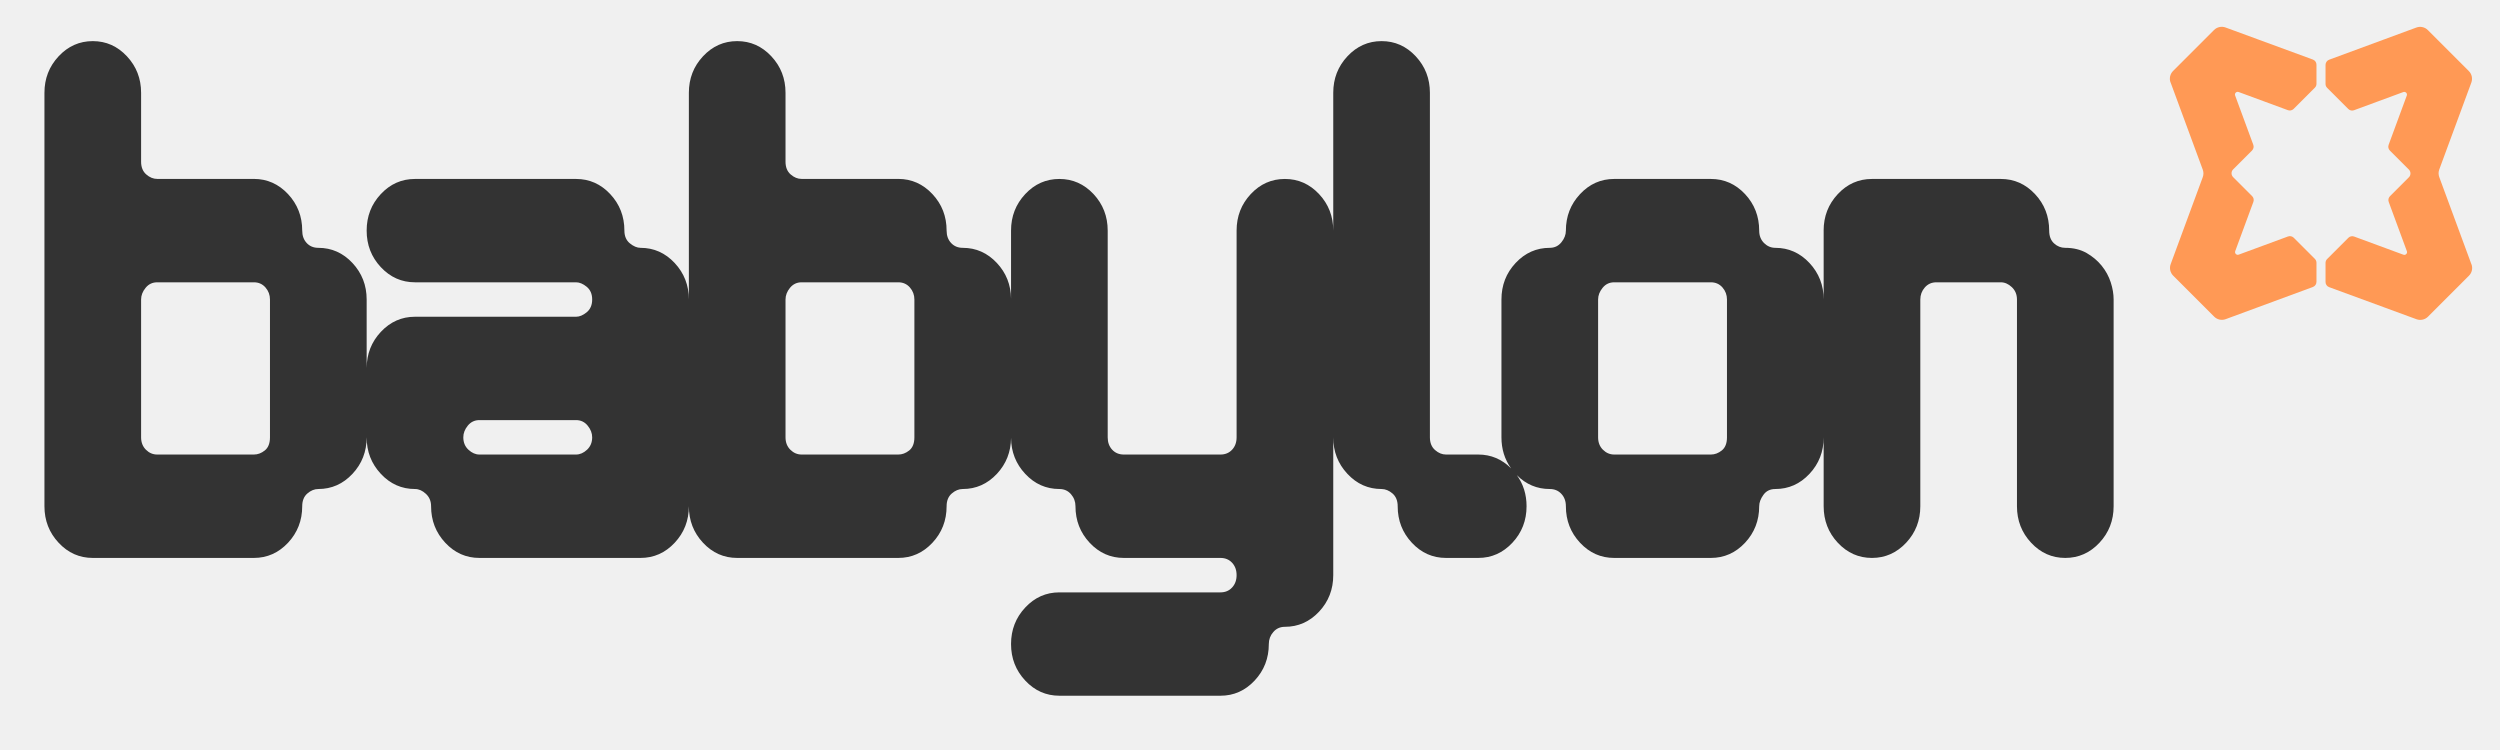
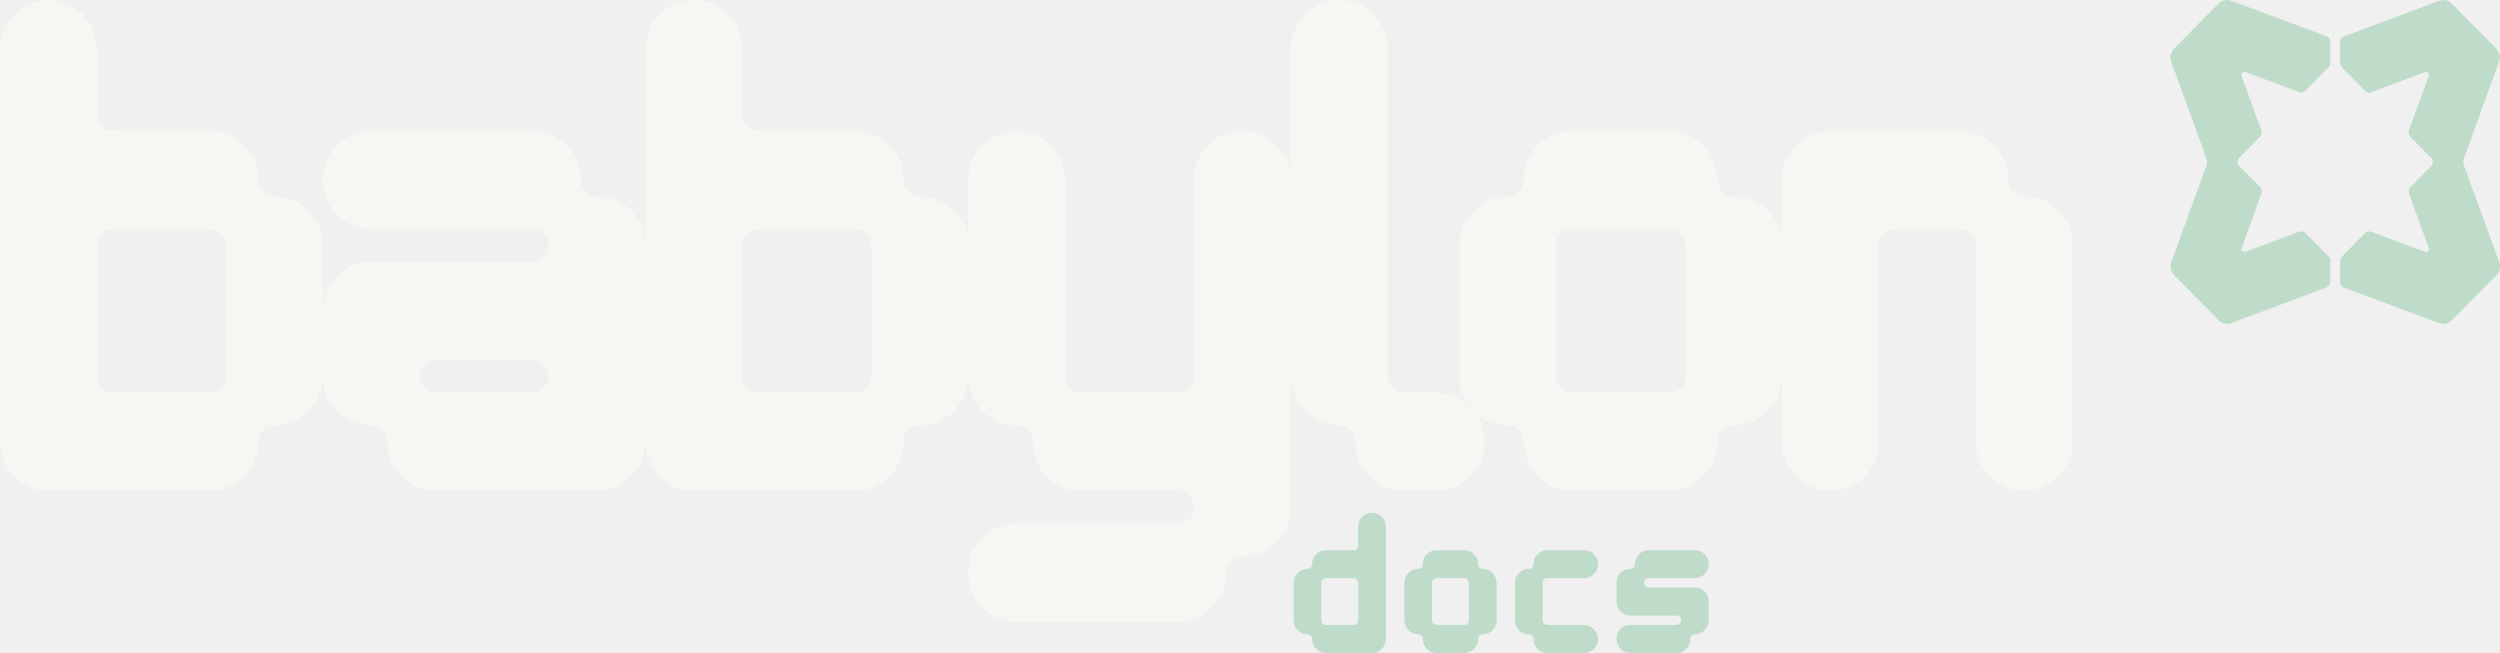
- <svg xmlns="http://www.w3.org/2000/svg" id="Layer_1" viewBox="0 0 800 240" version="1.1">
-   <defs id="defs1">
-     <style id="style1">.cls-1{fill:#ce6533;fill-rule:evenodd;}</style>
-     <clipPath clipPathUnits="userSpaceOnUse" id="clipPath1">
-       <rect style="fill:none;fill-opacity:1" id="rect2" width="134.737" height="117.895" x="671.579" y="182.105" />
-     </clipPath>
-     <clipPath clipPathUnits="userSpaceOnUse" id="clipPath3">
-       <rect style="fill:none;fill-opacity:1" id="rect4" width="633.684" height="204.211" x="25.263" y="17.895" />
+ <svg xmlns="http://www.w3.org/2000/svg" width="134" height="35" viewBox="0 0 134 35" fill="none">
+   <g clip-path="url(#clip0_8_34)">
+     <path fill-rule="evenodd" clip-rule="evenodd" d="M110.932 12.276C110.828 11.973 110.667 11.691 110.448 11.434C110.229 11.177 109.957 10.96 109.635 10.784C109.312 10.61 108.93 10.521 108.492 10.521C108.262 10.521 108.061 10.446 107.887 10.294C107.714 10.142 107.628 9.925 107.628 9.646C107.628 8.92 107.374 8.3 106.866 7.786C106.358 7.273 105.748 7.016 105.032 7.016H98.114C97.398 7.016 96.788 7.271 96.28 7.786C95.772 8.3 95.518 8.92 95.518 9.646H95.52V13.152C95.52 12.428 95.264 11.808 94.758 11.293C94.251 10.779 93.639 10.521 92.925 10.521C92.695 10.521 92.492 10.44 92.318 10.277C92.147 10.112 92.059 9.903 92.059 9.646C92.059 8.92 91.805 8.3 91.299 7.786C90.791 7.273 90.18 7.016 89.466 7.016H84.275C83.561 7.016 82.951 7.271 82.443 7.786C81.935 8.3 81.681 8.92 81.681 9.646C81.681 9.855 81.599 10.055 81.438 10.242C81.277 10.429 81.069 10.521 80.815 10.521C80.101 10.521 79.489 10.779 78.982 11.293C78.474 11.808 78.222 12.428 78.222 13.152V20.167C78.222 20.765 78.394 21.293 78.74 21.748C78.247 21.28 77.659 21.043 76.976 21.043H75.246C75.038 21.043 74.843 20.969 74.658 20.815C74.474 20.663 74.381 20.447 74.381 20.167V2.63C74.381 1.907 74.127 1.286 73.619 0.772C73.113 0.257 72.501 0 71.787 0C71.073 0 70.461 0.257 69.953 0.772C69.446 1.286 69.192 1.907 69.192 2.63V9.646C69.192 8.92 68.938 8.3 68.43 7.786C67.922 7.273 67.312 7.016 66.596 7.016C65.88 7.016 65.27 7.271 64.763 7.786C64.255 8.3 64.003 8.92 64.003 9.646V20.167C64.003 20.425 63.921 20.636 63.76 20.799C63.599 20.962 63.391 21.043 63.137 21.043H57.948C57.694 21.043 57.486 20.962 57.325 20.799C57.164 20.636 57.082 20.425 57.082 20.167V9.646C57.082 8.92 56.828 8.3 56.322 7.786C55.815 7.273 55.203 7.016 54.489 7.016C53.775 7.016 53.163 7.271 52.655 7.786C52.147 8.3 51.893 8.92 51.893 9.646V13.109C51.884 12.404 51.63 11.797 51.134 11.293C50.626 10.779 50.014 10.521 49.3 10.521C49.046 10.521 48.838 10.44 48.677 10.277C48.514 10.112 48.434 9.903 48.434 9.644C48.434 8.92 48.18 8.3 47.672 7.786C47.166 7.273 46.555 7.014 45.84 7.014H40.65C40.443 7.014 40.246 6.94 40.062 6.786C39.877 6.634 39.786 6.418 39.786 6.138V2.63C39.786 1.907 39.532 1.286 39.024 0.772C38.516 0.257 37.906 0 37.19 0C36.474 0 35.864 0.257 35.357 0.772C34.849 1.286 34.597 1.907 34.597 2.63V13.152C34.597 12.428 34.341 11.808 33.835 11.293C33.327 10.779 32.715 10.521 32.001 10.521C31.817 10.521 31.625 10.446 31.43 10.294C31.234 10.142 31.136 9.925 31.136 9.646C31.136 8.92 30.882 8.3 30.374 7.786C29.868 7.273 29.256 7.016 28.54 7.016H19.892C19.178 7.016 18.566 7.271 18.058 7.786C17.55 8.3 17.298 8.92 17.298 9.646C17.298 10.371 17.552 10.99 18.058 11.504C18.566 12.019 19.178 12.276 19.892 12.276H28.54C28.727 12.276 28.916 12.352 29.112 12.504C29.307 12.656 29.406 12.872 29.406 13.152C29.406 13.431 29.307 13.65 29.112 13.802C28.916 13.953 28.727 14.029 28.54 14.029H19.892C19.178 14.029 18.566 14.287 18.058 14.801C17.558 15.308 17.304 15.921 17.298 16.634V13.152C17.298 12.428 17.043 11.808 16.537 11.293C16.029 10.779 15.417 10.521 14.703 10.521C14.449 10.521 14.241 10.44 14.08 10.277C13.919 10.112 13.839 9.903 13.839 9.644C13.839 8.92 13.583 8.3 13.077 7.786C12.57 7.273 11.958 7.014 11.244 7.014H6.055C5.846 7.014 5.651 6.94 5.467 6.786C5.282 6.634 5.189 6.418 5.189 6.138V2.63C5.189 1.907 4.935 1.286 4.427 0.772C3.921 0.257 3.31 0 2.595 0C1.881 0 1.269 0.257 0.762 0.772C0.254 1.286 0 1.907 0 2.63V23.675C0 24.399 0.254 25.019 0.762 25.534C1.268 26.048 1.879 26.305 2.595 26.305H11.244C11.958 26.305 12.57 26.046 13.077 25.534C13.583 25.019 13.839 24.399 13.839 23.675C13.839 23.394 13.93 23.177 14.115 23.025C14.299 22.874 14.495 22.798 14.703 22.798C15.417 22.798 16.029 22.541 16.537 22.026C17.044 21.511 17.298 20.891 17.298 20.167C17.298 20.891 17.552 21.511 18.06 22.026C18.566 22.541 19.178 22.798 19.892 22.798C20.1 22.798 20.296 22.879 20.48 23.044C20.665 23.207 20.758 23.418 20.758 23.675C20.758 24.399 21.012 25.019 21.519 25.534C22.025 26.048 22.637 26.305 23.351 26.305H32.001C32.715 26.305 33.327 26.048 33.835 25.534C34.343 25.019 34.597 24.399 34.597 23.675C34.597 24.399 34.851 25.019 35.357 25.534C35.864 26.048 36.476 26.305 37.19 26.305H45.84C46.555 26.305 47.166 26.046 47.672 25.534C48.18 25.019 48.434 24.399 48.434 23.675C48.434 23.394 48.527 23.177 48.712 23.025C48.896 22.874 49.092 22.798 49.3 22.798C50.014 22.798 50.626 22.541 51.134 22.026C51.632 21.519 51.886 20.91 51.893 20.197C51.901 20.91 52.154 21.519 52.655 22.026C53.161 22.541 53.773 22.798 54.489 22.798C54.743 22.798 54.949 22.885 55.112 23.061C55.272 23.236 55.353 23.442 55.353 23.675C55.353 24.399 55.607 25.019 56.114 25.534C56.622 26.048 57.232 26.305 57.948 26.305H63.137C63.391 26.305 63.599 26.387 63.76 26.55C63.921 26.715 64.003 26.924 64.003 27.181C64.003 27.438 63.921 27.649 63.76 27.812C63.599 27.977 63.391 28.058 63.137 28.058H54.489C53.773 28.058 53.161 28.316 52.655 28.83C52.147 29.343 51.893 29.965 51.893 30.689C51.893 31.413 52.147 32.035 52.655 32.547C53.161 33.062 53.773 33.319 54.489 33.319H63.137C63.851 33.319 64.463 33.062 64.971 32.547C65.479 32.033 65.732 31.413 65.732 30.689C65.732 30.456 65.813 30.25 65.974 30.076C66.134 29.9 66.343 29.811 66.596 29.811C67.311 29.811 67.922 29.554 68.43 29.041C68.938 28.527 69.192 27.907 69.192 27.181V20.167C69.192 20.891 69.446 21.511 69.953 22.026C70.459 22.541 71.071 22.798 71.787 22.798C71.993 22.798 72.189 22.874 72.375 23.025C72.558 23.177 72.651 23.394 72.651 23.675C72.651 24.399 72.905 25.019 73.413 25.534C73.919 26.048 74.531 26.305 75.246 26.305H76.976C77.69 26.305 78.302 26.046 78.808 25.534C79.316 25.019 79.57 24.399 79.57 23.675C79.57 23.075 79.396 22.548 79.049 22.093C79.542 22.563 80.132 22.798 80.815 22.798C81.069 22.798 81.277 22.879 81.438 23.044C81.599 23.207 81.681 23.418 81.681 23.675C81.681 24.399 81.935 25.019 82.443 25.534C82.949 26.048 83.561 26.305 84.275 26.305H89.466C90.18 26.305 90.791 26.046 91.299 25.534C91.805 25.019 92.059 24.399 92.059 23.675C92.059 23.488 92.134 23.294 92.285 23.096C92.433 22.898 92.647 22.798 92.925 22.798C93.639 22.798 94.251 22.541 94.758 22.026C95.266 21.511 95.52 20.891 95.52 20.167V23.675C95.52 24.399 95.772 25.019 96.28 25.534C96.788 26.048 97.4 26.305 98.114 26.305C98.828 26.305 99.44 26.046 99.948 25.534C100.455 25.019 100.709 24.399 100.709 23.675V13.152C100.709 12.919 100.79 12.713 100.95 12.539C101.113 12.363 101.319 12.276 101.573 12.276H105.032C105.241 12.276 105.436 12.358 105.62 12.521C105.805 12.685 105.898 12.895 105.898 13.152V23.675C105.898 24.399 106.152 25.019 106.66 25.534C107.166 26.048 107.778 26.305 108.492 26.305C109.206 26.305 109.82 26.046 110.325 25.534C110.833 25.019 111.087 24.399 111.087 23.675V13.152C111.087 12.872 111.036 12.58 110.932 12.276ZM12.108 20.167C12.108 20.471 12.016 20.693 11.832 20.834C11.647 20.974 11.452 21.043 11.244 21.043H6.055C5.823 21.043 5.622 20.962 5.448 20.799C5.277 20.636 5.189 20.425 5.189 20.167V13.152C5.189 12.943 5.269 12.743 5.432 12.556C5.593 12.369 5.801 12.276 6.055 12.276H11.244C11.498 12.276 11.704 12.363 11.867 12.539C12.027 12.713 12.108 12.919 12.108 13.152V20.167ZM29.13 20.799C28.944 20.962 28.748 21.043 28.54 21.043H23.351C23.145 21.043 22.948 20.962 22.763 20.799C22.579 20.636 22.487 20.425 22.487 20.167C22.487 19.956 22.568 19.758 22.729 19.571C22.891 19.384 23.097 19.29 23.351 19.29H28.54C28.794 19.29 29.002 19.384 29.163 19.571C29.326 19.758 29.406 19.956 29.406 20.167C29.406 20.425 29.313 20.636 29.13 20.799ZM46.704 20.167C46.704 20.471 46.611 20.693 46.429 20.834C46.242 20.974 46.047 21.043 45.84 21.043H40.651C40.419 21.043 40.219 20.962 40.045 20.799C39.872 20.636 39.786 20.425 39.786 20.167V13.152C39.786 12.943 39.866 12.743 40.027 12.556C40.189 12.369 40.396 12.276 40.65 12.276H45.84C46.093 12.276 46.301 12.363 46.463 12.539C46.624 12.713 46.704 12.919 46.704 13.152V20.167ZM90.329 20.167C90.329 20.471 90.236 20.693 90.054 20.834C89.867 20.974 89.672 21.043 89.466 21.043H84.276C84.044 21.043 83.844 20.962 83.67 20.799C83.497 20.636 83.411 20.425 83.411 20.167V13.152C83.411 12.943 83.491 12.745 83.654 12.556C83.814 12.369 84.021 12.276 84.275 12.276H89.466C89.718 12.276 89.926 12.363 90.088 12.539C90.249 12.713 90.329 12.919 90.329 13.152V20.167Z" fill="#F5F7F2" />
+     <path d="M69.34 31.242C69.34 31.035 69.413 30.857 69.557 30.711C69.701 30.565 69.877 30.491 70.081 30.491C70.154 30.491 70.213 30.467 70.258 30.421C70.304 30.374 70.328 30.313 70.328 30.241C70.328 30.034 70.401 29.858 70.545 29.71C70.689 29.563 70.865 29.489 71.069 29.489H72.552C72.625 29.489 72.684 29.465 72.73 29.419C72.775 29.373 72.799 29.312 72.799 29.239V28.238C72.799 28.031 72.872 27.853 73.016 27.707C73.16 27.561 73.336 27.486 73.54 27.486C73.745 27.486 73.92 27.561 74.065 27.707C74.209 27.853 74.282 28.031 74.282 28.238V34.25C74.282 34.458 74.209 34.635 74.065 34.782C73.92 34.928 73.745 35.002 73.54 35.002H71.069C70.865 35.002 70.689 34.928 70.545 34.782C70.401 34.635 70.328 34.458 70.328 34.25C70.328 34.171 70.302 34.108 70.249 34.065C70.196 34.023 70.14 34 70.081 34C69.877 34 69.701 33.926 69.557 33.78C69.413 33.634 69.34 33.456 69.34 33.249V31.244V31.242ZM72.552 33.497C72.618 33.497 72.677 33.473 72.726 33.427C72.775 33.38 72.801 33.319 72.801 33.247V31.242C72.801 31.181 72.777 31.126 72.731 31.072C72.686 31.018 72.625 30.992 72.554 30.992H71.071C70.998 30.992 70.94 31.017 70.894 31.068C70.848 31.118 70.825 31.177 70.825 31.244V33.249C70.825 33.336 70.85 33.399 70.903 33.44C70.956 33.48 71.013 33.501 71.071 33.501H72.554L72.552 33.497Z" fill="#BEDCC9" />
+     <path d="M75.272 31.242C75.272 31.035 75.345 30.857 75.489 30.711C75.634 30.565 75.809 30.491 76.013 30.491C76.087 30.491 76.145 30.465 76.191 30.411C76.236 30.358 76.26 30.3 76.26 30.241C76.26 30.034 76.333 29.858 76.477 29.71C76.622 29.563 76.797 29.489 77.002 29.489H78.485C78.689 29.489 78.863 29.563 79.009 29.71C79.153 29.856 79.226 30.034 79.226 30.241C79.226 30.315 79.252 30.374 79.301 30.421C79.35 30.467 79.409 30.491 79.475 30.491C79.679 30.491 79.855 30.565 79.999 30.711C80.143 30.857 80.216 31.035 80.216 31.242V33.247C80.216 33.454 80.143 33.632 79.999 33.778C79.855 33.925 79.679 33.999 79.475 33.999C79.396 33.999 79.334 34.026 79.292 34.084C79.248 34.141 79.228 34.195 79.228 34.248C79.228 34.456 79.155 34.633 79.011 34.78C78.866 34.926 78.691 35 78.487 35H77.004C76.799 35 76.624 34.926 76.479 34.78C76.335 34.633 76.262 34.456 76.262 34.248C76.262 34.174 76.238 34.115 76.192 34.069C76.147 34.023 76.087 33.999 76.015 33.999C75.811 33.999 75.635 33.925 75.491 33.778C75.347 33.632 75.274 33.454 75.274 33.247V31.242H75.272ZM78.485 33.497C78.543 33.497 78.6 33.477 78.653 33.436C78.706 33.395 78.731 33.332 78.731 33.245V31.241C78.731 31.174 78.707 31.115 78.662 31.065C78.616 31.015 78.556 30.989 78.485 30.989H77.002C76.929 30.989 76.87 31.015 76.825 31.068C76.779 31.122 76.755 31.179 76.755 31.239V33.243C76.755 33.317 76.781 33.377 76.83 33.423C76.879 33.469 76.938 33.493 77.004 33.493H78.487L78.485 33.497Z" fill="#BEDCC9" />
+     <path d="M81.204 31.242C81.204 31.035 81.277 30.857 81.422 30.711C81.566 30.565 81.741 30.491 81.946 30.491C82.019 30.491 82.077 30.467 82.123 30.421C82.169 30.374 82.192 30.313 82.192 30.241C82.192 30.034 82.266 29.858 82.41 29.71C82.554 29.563 82.729 29.489 82.934 29.489H84.912C85.117 29.489 85.292 29.563 85.436 29.71C85.581 29.856 85.654 30.034 85.654 30.241C85.654 30.448 85.581 30.626 85.436 30.772C85.292 30.918 85.117 30.992 84.912 30.992H82.934C82.861 30.992 82.802 31.017 82.757 31.068C82.711 31.118 82.687 31.177 82.687 31.244V33.249C82.687 33.328 82.715 33.391 82.771 33.434C82.828 33.478 82.881 33.499 82.934 33.499H84.912C85.117 33.499 85.292 33.573 85.436 33.719C85.581 33.865 85.654 34.043 85.654 34.25C85.654 34.458 85.581 34.635 85.436 34.782C85.292 34.928 85.117 35.002 84.912 35.002H82.934C82.729 35.002 82.554 34.928 82.41 34.782C82.266 34.635 82.192 34.458 82.192 34.25C82.192 34.171 82.167 34.108 82.114 34.065C82.061 34.023 82.004 34 81.946 34C81.741 34 81.566 33.926 81.422 33.78C81.277 33.634 81.204 33.456 81.204 33.249V31.244V31.242Z" fill="#BEDCC9" />
+     <path d="M89.856 33.497C89.929 33.497 89.988 33.473 90.034 33.427C90.079 33.38 90.103 33.319 90.103 33.247C90.103 33.18 90.079 33.121 90.034 33.071C89.988 33.021 89.927 32.995 89.856 32.995H87.385C87.18 32.995 87.005 32.921 86.861 32.775C86.717 32.629 86.644 32.451 86.644 32.244V31.242C86.644 31.035 86.717 30.857 86.861 30.711C87.005 30.565 87.18 30.491 87.385 30.491C87.458 30.491 87.517 30.467 87.562 30.415C87.608 30.365 87.632 30.306 87.632 30.239C87.632 30.032 87.705 29.856 87.849 29.708C87.993 29.562 88.169 29.488 88.373 29.488H90.844C91.049 29.488 91.224 29.562 91.369 29.708C91.513 29.854 91.586 30.032 91.586 30.239C91.586 30.446 91.513 30.624 91.369 30.77C91.224 30.916 91.049 30.991 90.844 30.991H88.373C88.3 30.991 88.242 31.015 88.196 31.061C88.15 31.107 88.127 31.168 88.127 31.241C88.127 31.313 88.15 31.374 88.196 31.42C88.242 31.466 88.302 31.49 88.373 31.49H90.844C91.049 31.49 91.224 31.564 91.369 31.711C91.513 31.857 91.586 32.035 91.586 32.242V33.243C91.586 33.451 91.513 33.628 91.369 33.775C91.224 33.921 91.049 33.995 90.844 33.995C90.771 33.995 90.713 34.019 90.667 34.071C90.622 34.121 90.598 34.18 90.598 34.247C90.598 34.454 90.525 34.632 90.38 34.778C90.236 34.924 90.061 34.998 89.856 34.998H87.385C87.18 34.998 87.005 34.924 86.861 34.778C86.717 34.632 86.644 34.454 86.644 34.247C86.644 34.039 86.717 33.862 86.861 33.715C87.005 33.569 87.18 33.495 87.385 33.495H89.856V33.497Z" fill="#BEDCC9" />
+     <path fill-rule="evenodd" clip-rule="evenodd" d="M116.373 3.297C116.287 3.06 116.344 2.795 116.521 2.616L118.915 0.189C119.091 0.011 119.354 -0.048 119.587 0.039L124.694 1.94C124.82 1.986 124.902 2.108 124.902 2.243V3.376C124.902 3.461 124.87 3.545 124.809 3.604L123.567 4.863C123.48 4.952 123.348 4.981 123.231 4.937L121.86 4.424L120.353 3.861C120.225 3.813 120.101 3.939 120.148 4.069L121.209 6.986C121.253 7.104 121.224 7.238 121.136 7.327L120.031 8.446C119.907 8.572 119.907 8.778 120.031 8.904L121.142 10.029C121.229 10.118 121.259 10.251 121.215 10.37L120.154 13.287C120.106 13.416 120.23 13.542 120.358 13.494L123.237 12.419C123.354 12.374 123.485 12.404 123.573 12.493L124.809 13.746C124.87 13.807 124.902 13.889 124.902 13.974V15.107C124.902 15.242 124.82 15.362 124.694 15.41L119.595 17.317C119.361 17.404 119.1 17.346 118.923 17.167L116.528 14.74C116.353 14.562 116.294 14.296 116.38 14.059L118.256 8.907C118.309 8.763 118.309 8.604 118.256 8.459L116.375 3.291L116.373 3.297Z" fill="#BEDCC9" />
+     <path fill-rule="evenodd" clip-rule="evenodd" d="M133.96 14.064C134.046 14.301 133.989 14.566 133.812 14.746L131.417 17.172C131.242 17.35 130.979 17.409 130.745 17.322L125.638 15.421C125.512 15.375 125.43 15.253 125.43 15.118V13.985C125.43 13.9 125.463 13.816 125.523 13.757L126.765 12.498C126.853 12.41 126.984 12.38 127.101 12.424L128.473 12.937L129.98 13.5C130.108 13.548 130.232 13.422 130.184 13.293L129.123 10.375C129.079 10.257 129.109 10.123 129.196 10.035L130.301 8.915C130.426 8.789 130.426 8.583 130.301 8.458L129.191 7.332C129.103 7.243 129.074 7.11 129.118 6.991L130.179 4.074C130.226 3.945 130.102 3.819 129.974 3.867L127.096 4.942C126.979 4.987 126.848 4.957 126.76 4.868L125.523 3.615C125.463 3.554 125.43 3.473 125.43 3.387V2.255C125.43 2.119 125.514 1.999 125.638 1.951L130.742 0.041C130.975 -0.046 131.236 0.011 131.414 0.191L133.808 2.617C133.983 2.795 134.042 3.062 133.956 3.299L132.08 8.45C132.027 8.595 132.027 8.754 132.08 8.898L133.962 14.066L133.96 14.064Z" fill="#BEDCC9" />
+   </g>
+   <defs>
+     <clipPath id="clip0_8_34">
+       <rect width="134" height="35" fill="white" />
    </clipPath>
  </defs>
-   <path class="cls-1" d="m 648.951,94.215 c -0.57,-1.64 -1.45,-3.16 -2.65,-4.55 -1.2,-1.39 -2.69,-2.56 -4.45,-3.51 -1.77,-0.94 -3.86,-1.42 -6.26,-1.42 -1.26,0 -2.36,-0.41 -3.31,-1.23 -0.95,-0.82 -1.42,-1.99 -1.42,-3.5 0,-3.92 -1.39,-7.27 -4.17,-10.05 -2.78,-2.77 -6.12,-4.16 -10.04,-4.16 h -37.88 c -3.92,0 -7.26,1.38 -10.04,4.16 -2.78,2.78 -4.17,6.13 -4.17,10.05 h 0.01 v 18.94 c 0,-3.91 -1.4,-7.26 -4.17,-10.04 -2.78,-2.78 -6.13,-4.17 -10.04,-4.17 -1.26,0 -2.37,-0.44 -3.32,-1.32 -0.94,-0.89 -1.42,-2.02 -1.42,-3.41 0,-3.92 -1.39,-7.27 -4.16,-10.05 -2.78,-2.77 -6.13,-4.16 -10.04,-4.16 h -28.42 c -3.91,0 -7.25,1.38 -10.03,4.16 -2.78,2.78 -4.17,6.13 -4.17,10.05 0,1.13 -0.45,2.21 -1.33,3.22 -0.88,1.01 -2.02,1.51 -3.41,1.51 -3.91,0 -7.26,1.39 -10.04,4.17 -2.78,2.78 -4.16,6.13 -4.16,10.04 v 37.9 c 0,3.23 0.94,6.08 2.84,8.54 -2.7,-2.53 -5.92,-3.81 -9.66,-3.81 h -9.47 c -1.14,0 -2.21,-0.4 -3.22,-1.23 -1.01,-0.82 -1.52,-1.99 -1.52,-3.5 V 42.105 c 0,-3.91 -1.39,-7.26 -4.17,-10.04 -2.77,-2.78 -6.12,-4.17 -10.03,-4.17 -3.91,0 -7.26,1.39 -10.04,4.17 -2.78,2.78 -4.17,6.13 -4.17,10.04 v 37.9 c 0,-3.92 -1.39,-7.27 -4.17,-10.05 -2.78,-2.77 -6.12,-4.16 -10.04,-4.16 -3.92,0 -7.26,1.38 -10.04,4.16 -2.78,2.78 -4.16,6.13 -4.16,10.05 v 56.84 c 0,1.39 -0.45,2.53 -1.33,3.41 -0.88,0.88 -2.02,1.32 -3.41,1.32 h -28.41 c -1.39,0 -2.53,-0.44 -3.41,-1.32 -0.88,-0.88 -1.33,-2.02 -1.33,-3.41 V 80.005 c 0,-3.92 -1.39,-7.27 -4.16,-10.05 -2.78,-2.77 -6.13,-4.16 -10.04,-4.16 -3.91,0 -7.26,1.38 -10.04,4.16 -2.78,2.78 -4.17,6.13 -4.17,10.05 v 18.71 c -0.05,-3.81 -1.44,-7.09 -4.16,-9.81 -2.78,-2.78 -6.13,-4.17 -10.04,-4.17 -1.39,0 -2.53,-0.44 -3.41,-1.32 -0.89,-0.89 -1.33,-2.02 -1.33,-3.42 0,-3.91 -1.39,-7.26 -4.17,-10.04 -2.77,-2.77 -6.12,-4.17 -10.03,-4.17 h -28.42 c -1.13,0 -2.21,-0.4 -3.22,-1.23 -1.01,-0.82 -1.51,-1.99 -1.51,-3.5 v -18.95 c 0,-3.91 -1.39,-7.26 -4.17,-10.04 -2.78,-2.78 -6.12,-4.17 -10.04,-4.17 -3.92,0 -7.26,1.39 -10.04,4.17 -2.78,2.78 -4.16,6.13 -4.16,10.04 v 56.84 c 0,-3.91 -1.4,-7.26 -4.17,-10.04 -2.78,-2.78 -6.13,-4.17 -10.04,-4.17 -1.01,0 -2.06,-0.41 -3.13,-1.23 -1.07,-0.82 -1.61,-1.99 -1.61,-3.5 0,-3.92 -1.39,-7.27 -4.17,-10.05 -2.77,-2.77 -6.12,-4.16 -10.04,-4.16 h -47.35 c -3.91,0 -7.26,1.38 -10.04,4.16 -2.78,2.78 -4.16,6.13 -4.16,10.05 0,3.92 1.39,7.26 4.16,10.04 2.78,2.78 6.13,4.17 10.04,4.17 h 47.35 c 1.02,0 2.06,0.41 3.13,1.23 1.07,0.82 1.61,1.99 1.61,3.5 0,1.51 -0.54,2.69 -1.61,3.51 -1.07,0.82 -2.11,1.23 -3.13,1.23 h -47.35 c -3.91,0 -7.26,1.39 -10.04,4.17 -2.74,2.74 -4.13,6.05 -4.16,9.9 V 98.945 c 0,-3.91 -1.4,-7.26 -4.17,-10.04 -2.78,-2.78 -6.13,-4.17 -10.04,-4.17 -1.39,0 -2.53,-0.44 -3.41,-1.32 -0.88,-0.89 -1.32,-2.02 -1.32,-3.42 0,-3.91 -1.4,-7.26 -4.17,-10.04 -2.78,-2.77 -6.13,-4.17 -10.04,-4.17 H 74.741 c -1.14,0 -2.21,-0.4 -3.22,-1.23 -1.01,-0.82 -1.52,-1.99 -1.52,-3.5 v -18.95 c 0,-3.91 -1.39,-7.26 -4.17,-10.04 -2.77,-2.78 -6.12,-4.17 -10.03,-4.17 -3.91,0 -7.26,1.39 -10.04,4.17 -2.78,2.78 -4.17,6.13 -4.17,10.04 V 155.795 c 0,3.91 1.39,7.26 4.17,10.04 2.77,2.78 6.12,4.17 10.04,4.17 h 47.35 c 3.91,0 7.26,-1.4 10.04,-4.17 2.77,-2.78 4.17,-6.13 4.17,-10.04 0,-1.52 0.5,-2.69 1.51,-3.51 1.01,-0.82 2.08,-1.23 3.22,-1.23 3.91,0 7.26,-1.39 10.04,-4.17 2.78,-2.78 4.17,-6.13 4.17,-10.04 0,3.91 1.39,7.26 4.17,10.04 2.77,2.78 6.12,4.17 10.03,4.17 1.14,0 2.21,0.44 3.22,1.33 1.01,0.88 1.52,2.02 1.52,3.41 0,3.91 1.39,7.26 4.17,10.04 2.77,2.78 6.12,4.17 10.03,4.17 h 47.36 c 3.91,0 7.26,-1.39 10.04,-4.17 2.78,-2.78 4.17,-6.13 4.17,-10.04 0,3.91 1.39,7.26 4.16,10.04 2.78,2.78 6.13,4.17 10.04,4.17 h 47.36 c 3.91,0 7.26,-1.4 10.03,-4.17 2.78,-2.78 4.17,-6.13 4.17,-10.04 0,-1.52 0.51,-2.69 1.52,-3.51 1.01,-0.82 2.08,-1.23 3.22,-1.23 3.91,0 7.26,-1.39 10.04,-4.17 2.73,-2.74 4.12,-6.03 4.16,-9.88 0.04,3.85 1.43,7.14 4.17,9.88 2.77,2.78 6.12,4.17 10.04,4.17 1.39,0 2.52,0.47 3.41,1.42 0.88,0.95 1.32,2.06 1.32,3.32 0,3.91 1.39,7.26 4.17,10.04 2.78,2.78 6.12,4.17 10.04,4.17 h 28.41 c 1.39,0 2.53,0.44 3.41,1.32 0.88,0.89 1.33,2.02 1.33,3.41 0,1.39 -0.45,2.53 -1.33,3.41 -0.88,0.89 -2.02,1.33 -3.41,1.33 h -47.35 c -3.92,0 -7.27,1.39 -10.04,4.17 -2.78,2.77 -4.17,6.13 -4.17,10.04 0,3.91 1.39,7.27 4.17,10.04 2.77,2.78 6.12,4.17 10.04,4.17 h 47.35 c 3.91,0 7.26,-1.39 10.04,-4.17 2.78,-2.78 4.17,-6.13 4.17,-10.04 0,-1.26 0.44,-2.37 1.32,-3.31 0.88,-0.95 2.02,-1.43 3.41,-1.43 3.91,0 7.26,-1.39 10.04,-4.16 2.78,-2.78 4.17,-6.13 4.17,-10.05 v -37.89 c 0,3.91 1.39,7.26 4.17,10.04 2.77,2.78 6.12,4.17 10.04,4.17 1.13,0 2.2,0.41 3.22,1.23 1,0.82 1.51,1.99 1.51,3.51 0,3.91 1.39,7.26 4.17,10.04 2.77,2.78 6.12,4.17 10.04,4.17 h 9.47 c 3.91,0 7.26,-1.4 10.03,-4.17 2.78,-2.78 4.17,-6.13 4.17,-10.04 0,-3.24 -0.95,-6.09 -2.85,-8.55 2.7,2.54 5.93,3.81 9.67,3.81 1.39,0 2.53,0.44 3.41,1.33 0.88,0.88 1.33,2.02 1.33,3.41 0,3.91 1.39,7.26 4.17,10.04 2.77,2.78 6.12,4.17 10.03,4.17 h 28.42 c 3.91,0 7.26,-1.4 10.04,-4.17 2.77,-2.78 4.16,-6.13 4.16,-10.04 0,-1.01 0.41,-2.06 1.24,-3.13 0.81,-1.07 1.98,-1.61 3.5,-1.61 3.91,0 7.26,-1.39 10.04,-4.17 2.78,-2.78 4.17,-6.13 4.17,-10.04 v 18.95 c 0,3.91 1.38,7.26 4.16,10.04 2.78,2.78 6.13,4.17 10.04,4.17 3.91,0 7.26,-1.4 10.04,-4.17 2.78,-2.78 4.17,-6.13 4.17,-10.04 V 98.945 c 0,-1.26 0.44,-2.37 1.32,-3.31 0.89,-0.95 2.02,-1.42 3.41,-1.42 h 18.94 c 1.14,0 2.21,0.44 3.22,1.32 1.01,0.89 1.52,2.02 1.52,3.41 v 56.85 c 0,3.91 1.39,7.26 4.17,10.04 2.77,2.78 6.12,4.17 10.03,4.17 3.91,0 7.27,-1.4 10.04,-4.17 2.78,-2.78 4.17,-6.13 4.17,-10.04 V 98.945 c 0,-1.51 -0.28,-3.09 -0.85,-4.73 z m -541.07,42.63 c 0,1.64 -0.5,2.84 -1.51,3.6 -1.01,0.76 -2.08,1.13 -3.22,1.13 H 74.741 c -1.27,0 -2.37,-0.44 -3.32,-1.32 -0.94,-0.88 -1.42,-2.02 -1.42,-3.41 V 98.945 c 0,-1.13 0.44,-2.21 1.33,-3.22 0.88,-1.01 2.02,-1.51 3.41,-1.51 h 28.41 c 1.39,0 2.52,0.47 3.41,1.42 0.88,0.94 1.32,2.05 1.32,3.31 z m 93.2,3.41 c -1.02,0.88 -2.09,1.32 -3.23,1.32 h -28.41 c -1.13,0 -2.21,-0.44 -3.22,-1.32 -1.01,-0.88 -1.51,-2.02 -1.51,-3.41 0,-1.14 0.44,-2.21 1.32,-3.22 0.89,-1.01 2.02,-1.52 3.41,-1.52 h 28.41 c 1.39,0 2.53,0.51 3.41,1.52 0.89,1.01 1.33,2.08 1.33,3.22 0,1.39 -0.51,2.53 -1.51,3.41 z m 96.22,-3.41 c 0,1.64 -0.51,2.84 -1.51,3.6 -1.02,0.76 -2.09,1.13 -3.22,1.13 h -28.41 c -1.27,0 -2.37,-0.44 -3.32,-1.32 -0.95,-0.88 -1.42,-2.02 -1.42,-3.41 V 98.945 c 0,-1.13 0.44,-2.21 1.32,-3.22 0.89,-1.01 2.02,-1.51 3.41,-1.51 h 28.42 c 1.38,0 2.52,0.47 3.41,1.42 0.88,0.94 1.32,2.05 1.32,3.31 z m 238.85,0 c 0,1.64 -0.51,2.84 -1.51,3.6 -1.02,0.76 -2.09,1.13 -3.22,1.13 h -28.41 c -1.27,0 -2.37,-0.44 -3.32,-1.32 -0.95,-0.88 -1.42,-2.02 -1.42,-3.41 V 98.945 c 0,-1.13 0.44,-2.2 1.33,-3.22 0.88,-1.01 2.01,-1.51 3.4,-1.51 h 28.42 c 1.38,0 2.52,0.47 3.41,1.42 0.88,0.94 1.32,2.05 1.32,3.31 z m 142.59,-91.14 c -0.47,-1.28 -0.16,-2.71 0.81,-3.68 l 13.11,-13.11 c 0.96,-0.96 2.4,-1.28 3.68,-0.81 l 27.96,10.27 c 0.69,0.25 1.14,0.91 1.14,1.64 v 6.12 c 0,0.46 -0.18,0.91 -0.51,1.23 l -6.8,6.8 c -0.48,0.48 -1.2,0.64 -1.84,0.4 l -7.51,-2.77 -8.25,-3.04 c -0.7,-0.26 -1.38,0.42 -1.12,1.12 l 5.81,15.76 c 0.24,0.64 0.08,1.36 -0.4,1.84 l -6.05,6.05 c -0.68,0.68 -0.68,1.79 0,2.47 l 6.08,6.08 c 0.48,0.48 0.64,1.2 0.4,1.84 l -5.81,15.76 c -0.26,0.7 0.42,1.38 1.12,1.12 l 15.76,-5.81 c 0.64,-0.24 1.36,-0.08 1.84,0.4 l 6.77,6.77 c 0.33,0.33 0.51,0.77 0.51,1.23 v 6.12 c 0,0.73 -0.45,1.38 -1.14,1.64 l -27.92,10.3 c -1.28,0.47 -2.71,0.16 -3.68,-0.81 l -13.11,-13.11 c -0.96,-0.96 -1.28,-2.4 -0.81,-3.68 l 10.27,-27.83 c 0.29,-0.78 0.29,-1.64 0,-2.42 l -10.3,-27.92 z m 96.3,58.16 c 0.47,1.28 0.16,2.71 -0.81,3.68 l -13.11,13.11 c -0.96,0.96 -2.4,1.28 -3.68,0.81 l -27.96,-10.27 c -0.69,-0.25 -1.14,-0.91 -1.14,-1.64 v -6.12 c 0,-0.46 0.18,-0.91 0.51,-1.23 l 6.8,-6.8 c 0.48,-0.48 1.2,-0.64 1.84,-0.4 l 7.51,2.77 8.25,3.04 c 0.7,0.26 1.38,-0.42 1.12,-1.12 l -5.81,-15.76 c -0.24,-0.64 -0.08,-1.36 0.4,-1.84 l 6.05,-6.05 c 0.68,-0.68 0.68,-1.79 0,-2.47 l -6.08,-6.08 c -0.48,-0.48 -0.64,-1.2 -0.4,-1.84 l 5.81,-15.76 c 0.26,-0.7 -0.42,-1.38 -1.12,-1.12 l -15.76,5.81 c -0.64,0.24 -1.36,0.08 -1.84,-0.4 l -6.77,-6.77 c -0.33,-0.33 -0.51,-0.77 -0.51,-1.23 v -6.12 c 0,-0.73 0.46,-1.38 1.14,-1.64 l 27.92,-10.3 c 1.28,-0.47 2.71,-0.16 3.68,0.81 l 13.11,13.11 c 0.96,0.96 1.28,2.4 0.81,3.68 l -10.27,27.83 c -0.29,0.78 -0.29,1.64 0,2.42 l 10.3,27.92 v 0 z" id="path1" style="fill:#333333" clip-path="url(#clipPath3)" transform="matrix(1.088663,0,0,1.163739,-31.05602,-19.30367)" />
-   <path class="cls-1" d="m 661.623,259.113 c -0.57,-1.64 -1.45,-3.16 -2.65,-4.55 -1.2,-1.39 -2.69,-2.56 -4.45,-3.51 -1.77,-0.94 -3.86,-1.42 -6.26,-1.42 -1.26,0 -2.36,-0.41 -3.31,-1.23 -0.95,-0.82 -1.42,-1.99 -1.42,-3.5 0,-3.92 -1.39,-7.27 -4.17,-10.05 -2.78,-2.77 -6.12,-4.16 -10.04,-4.16 h -37.88 c -3.92,0 -7.26,1.38 -10.04,4.16 -2.78,2.78 -4.17,6.13 -4.17,10.05 h 0.01 v 18.94 c 0,-3.91 -1.4,-7.26 -4.17,-10.04 -2.78,-2.78 -6.13,-4.17 -10.04,-4.17 -1.26,0 -2.37,-0.44 -3.32,-1.32 -0.94,-0.89 -1.42,-2.02 -1.42,-3.41 0,-3.92 -1.39,-7.27 -4.16,-10.05 -2.78,-2.77 -6.13,-4.16 -10.04,-4.16 h -28.42 c -3.91,0 -7.25,1.38 -10.03,4.16 -2.78,2.78 -4.17,6.13 -4.17,10.05 0,1.13 -0.45,2.21 -1.33,3.22 -0.88,1.01 -2.02,1.51 -3.41,1.51 -3.91,0 -7.26,1.39 -10.04,4.17 -2.78,2.78 -4.16,6.13 -4.16,10.04 v 37.9 c 0,3.23 0.94,6.08 2.84,8.54 -2.7,-2.53 -5.92,-3.81 -9.66,-3.81 h -9.47 c -1.14,0 -2.21,-0.4 -3.22,-1.23 -1.01,-0.82 -1.52,-1.99 -1.52,-3.5 v -94.74 c 0,-3.91 -1.39,-7.26 -4.17,-10.04 -2.77,-2.78 -6.12,-4.17 -10.03,-4.17 -3.91,0 -7.26,1.39 -10.04,4.17 -2.78,2.78 -4.17,6.13 -4.17,10.04 v 37.9 c 0,-3.92 -1.39,-7.27 -4.17,-10.05 -2.78,-2.77 -6.12,-4.16 -10.04,-4.16 -3.92,0 -7.26,1.38 -10.04,4.16 -2.78,2.78 -4.16,6.13 -4.16,10.05 v 56.84 c 0,1.39 -0.45,2.53 -1.33,3.41 -0.88,0.88 -2.02,1.32 -3.41,1.32 h -28.41 c -1.39,0 -2.53,-0.44 -3.41,-1.32 -0.88,-0.88 -1.33,-2.02 -1.33,-3.41 v -56.84 c 0,-3.92 -1.39,-7.27 -4.16,-10.05 -2.78,-2.77 -6.13,-4.16 -10.04,-4.16 -3.91,0 -7.26,1.38 -10.04,4.16 -2.78,2.78 -4.17,6.13 -4.17,10.05 v 18.71 c -0.05,-3.81 -1.44,-7.09 -4.16,-9.81 -2.78,-2.78 -6.13,-4.17 -10.04,-4.17 -1.39,0 -2.53,-0.44 -3.41,-1.32 -0.89,-0.89 -1.33,-2.02 -1.33,-3.42 0,-3.91 -1.39,-7.26 -4.17,-10.04 -2.77,-2.77 -6.12,-4.17 -10.03,-4.17 h -28.42 c -1.13,0 -2.21,-0.4 -3.22,-1.23 -1.01,-0.82 -1.51,-1.99 -1.51,-3.5 v -18.95 c 0,-3.91 -1.39,-7.26 -4.17,-10.04 -2.78,-2.78 -6.12,-4.17 -10.04,-4.17 -3.92,0 -7.26,1.39 -10.04,4.17 -2.78,2.78 -4.16,6.13 -4.16,10.04 v 56.84 c 0,-3.91 -1.4,-7.26 -4.17,-10.04 -2.78,-2.78 -6.13,-4.17 -10.04,-4.17 -1.01,0 -2.06,-0.41 -3.13,-1.23 -1.07,-0.82 -1.61,-1.99 -1.61,-3.5 0,-3.92 -1.39,-7.27 -4.17,-10.05 -2.77,-2.77 -6.12,-4.16 -10.04,-4.16 h -47.35 c -3.91,0 -7.26,1.38 -10.04,4.16 -2.78,2.78 -4.16,6.13 -4.16,10.05 0,3.92 1.39,7.26 4.16,10.04 2.78,2.78 6.13,4.17 10.04,4.17 h 47.35 c 1.02,0 2.06,0.41 3.13,1.23 1.07,0.82 1.61,1.99 1.61,3.5 0,1.51 -0.54,2.69 -1.61,3.51 -1.07,0.82 -2.11,1.23 -3.13,1.23 h -47.35 c -3.91,0 -7.26,1.39 -10.04,4.17 -2.74,2.74 -4.13,6.05 -4.16,9.9 v -18.81 c 0,-3.91 -1.4,-7.26 -4.17,-10.04 -2.78,-2.78 -6.13,-4.17 -10.04,-4.17 -1.39,0 -2.53,-0.44 -3.41,-1.32 -0.88,-0.89 -1.32,-2.02 -1.32,-3.42 0,-3.91 -1.4,-7.26 -4.17,-10.04 -2.78,-2.77 -6.13,-4.17 -10.04,-4.17 H 87.413 c -1.14,0 -2.21,-0.4 -3.22,-1.23 -1.01,-0.82 -1.52,-1.99 -1.52,-3.5 v -18.95 c 0,-3.91 -1.39,-7.26 -4.17,-10.04 -2.77,-2.78 -6.12,-4.17 -10.03,-4.17 -3.91,0 -7.26,1.39 -10.04,4.17 -2.78,2.78 -4.17,6.13 -4.17,10.04 v 113.69 c 0,3.91 1.39,7.26 4.17,10.04 2.77,2.78 6.12,4.17 10.04,4.17 h 47.35 c 3.91,0 7.26,-1.4 10.04,-4.17 2.77,-2.78 4.17,-6.13 4.17,-10.04 0,-1.52 0.5,-2.69 1.51,-3.51 1.01,-0.82 2.08,-1.23 3.22,-1.23 3.91,0 7.26,-1.39 10.04,-4.17 2.78,-2.78 4.17,-6.13 4.17,-10.04 0,3.91 1.39,7.26 4.17,10.04 2.77,2.78 6.12,4.17 10.03,4.17 1.14,0 2.21,0.44 3.22,1.33 1.01,0.88 1.52,2.02 1.52,3.41 0,3.91 1.39,7.26 4.17,10.04 2.77,2.78 6.12,4.17 10.03,4.17 h 47.36 c 3.91,0 7.26,-1.39 10.04,-4.17 2.78,-2.78 4.17,-6.13 4.17,-10.04 0,3.91 1.39,7.26 4.16,10.04 2.78,2.78 6.13,4.17 10.04,4.17 h 47.36 c 3.91,0 7.26,-1.4 10.03,-4.17 2.78,-2.78 4.17,-6.13 4.17,-10.04 0,-1.52 0.51,-2.69 1.52,-3.51 1.01,-0.82 2.08,-1.23 3.22,-1.23 3.91,0 7.26,-1.39 10.04,-4.17 2.73,-2.74 4.12,-6.03 4.16,-9.88 0.04,3.85 1.43,7.14 4.17,9.88 2.77,2.78 6.12,4.17 10.04,4.17 1.39,0 2.52,0.47 3.41,1.42 0.88,0.95 1.32,2.06 1.32,3.32 0,3.91 1.39,7.26 4.17,10.04 2.78,2.78 6.12,4.17 10.04,4.17 h 28.41 c 1.39,0 2.53,0.44 3.41,1.32 0.88,0.89 1.33,2.02 1.33,3.41 0,1.39 -0.45,2.53 -1.33,3.41 -0.88,0.89 -2.02,1.33 -3.41,1.33 h -47.35 c -3.92,0 -7.27,1.39 -10.04,4.17 -2.78,2.77 -4.17,6.13 -4.17,10.04 0,3.91 1.39,7.27 4.17,10.04 2.77,2.78 6.12,4.17 10.04,4.17 h 47.35 c 3.91,0 7.26,-1.39 10.04,-4.17 2.78,-2.78 4.17,-6.13 4.17,-10.04 0,-1.26 0.44,-2.37 1.32,-3.31 0.88,-0.95 2.02,-1.43 3.41,-1.43 3.91,0 7.26,-1.39 10.04,-4.16 2.78,-2.78 4.17,-6.13 4.17,-10.05 v -37.89 c 0,3.91 1.39,7.26 4.17,10.04 2.77,2.78 6.12,4.17 10.04,4.17 1.13,0 2.2,0.41 3.22,1.23 1,0.82 1.51,1.99 1.51,3.51 0,3.91 1.39,7.26 4.17,10.04 2.77,2.78 6.12,4.17 10.04,4.17 h 9.47 c 3.91,0 7.26,-1.4 10.03,-4.17 2.78,-2.78 4.17,-6.13 4.17,-10.04 0,-3.24 -0.95,-6.09 -2.85,-8.55 2.7,2.54 5.93,3.81 9.67,3.81 1.39,0 2.53,0.44 3.41,1.33 0.88,0.88 1.33,2.02 1.33,3.41 0,3.91 1.39,7.26 4.17,10.04 2.77,2.78 6.12,4.17 10.03,4.17 h 28.42 c 3.91,0 7.26,-1.4 10.04,-4.17 2.77,-2.78 4.16,-6.13 4.16,-10.04 0,-1.01 0.41,-2.06 1.24,-3.13 0.81,-1.07 1.98,-1.61 3.5,-1.61 3.91,0 7.26,-1.39 10.04,-4.17 2.78,-2.78 4.17,-6.13 4.17,-10.04 v 18.95 c 0,3.91 1.38,7.26 4.16,10.04 2.78,2.78 6.13,4.17 10.04,4.17 3.91,0 7.26,-1.4 10.04,-4.17 2.78,-2.78 4.17,-6.13 4.17,-10.04 v -56.85 c 0,-1.26 0.44,-2.37 1.32,-3.31 0.89,-0.95 2.02,-1.42 3.41,-1.42 h 18.94 c 1.14,0 2.21,0.44 3.22,1.32 1.01,0.89 1.52,2.02 1.52,3.41 v 56.85 c 0,3.91 1.39,7.26 4.17,10.04 2.77,2.78 6.12,4.17 10.03,4.17 3.91,0 7.27,-1.4 10.04,-4.17 2.78,-2.78 4.17,-6.13 4.17,-10.04 v -56.85 c 0,-1.51 -0.28,-3.09 -0.85,-4.73 z m -541.07,42.63 c 0,1.64 -0.5,2.84 -1.51,3.6 -1.01,0.76 -2.08,1.13 -3.22,1.13 H 87.413 c -1.27,0 -2.37,-0.44 -3.32,-1.32 -0.94,-0.88 -1.42,-2.02 -1.42,-3.41 v -37.9 c 0,-1.13 0.44,-2.21 1.33,-3.22 0.88,-1.01 2.02,-1.51 3.41,-1.51 h 28.41 c 1.39,0 2.52,0.47 3.41,1.42 0.88,0.94 1.32,2.05 1.32,3.31 z m 93.2,3.41 c -1.02,0.88 -2.09,1.32 -3.23,1.32 h -28.41 c -1.13,0 -2.21,-0.44 -3.22,-1.32 -1.01,-0.88 -1.51,-2.02 -1.51,-3.41 0,-1.14 0.44,-2.21 1.32,-3.22 0.89,-1.01 2.02,-1.52 3.41,-1.52 h 28.41 c 1.39,0 2.53,0.51 3.41,1.52 0.89,1.01 1.33,2.08 1.33,3.22 0,1.39 -0.51,2.53 -1.51,3.41 z m 96.22,-3.41 c 0,1.64 -0.51,2.84 -1.51,3.6 -1.02,0.76 -2.09,1.13 -3.22,1.13 h -28.41 c -1.27,0 -2.37,-0.44 -3.32,-1.32 -0.95,-0.88 -1.42,-2.02 -1.42,-3.41 v -37.9 c 0,-1.13 0.44,-2.21 1.32,-3.22 0.89,-1.01 2.02,-1.51 3.41,-1.51 h 28.42 c 1.38,0 2.52,0.47 3.41,1.42 0.88,0.94 1.32,2.05 1.32,3.31 z m 238.85,0 c 0,1.64 -0.51,2.84 -1.51,3.6 -1.02,0.76 -2.09,1.13 -3.22,1.13 h -28.41 c -1.27,0 -2.37,-0.44 -3.32,-1.32 -0.95,-0.88 -1.42,-2.02 -1.42,-3.41 v -37.9 c 0,-1.13 0.44,-2.2 1.33,-3.22 0.88,-1.01 2.01,-1.51 3.4,-1.51 h 28.42 c 1.38,0 2.52,0.47 3.41,1.42 0.88,0.94 1.32,2.05 1.32,3.31 z m 142.59,-91.14 c -0.47,-1.28 -0.16,-2.71 0.81,-3.68 l 13.11,-13.11 c 0.96,-0.96 2.4,-1.28 3.68,-0.81 l 27.96,10.27 c 0.69,0.25 1.14,0.91 1.14,1.64 v 6.12 c 0,0.46 -0.18,0.91 -0.51,1.23 l -6.8,6.8 c -0.48,0.48 -1.2,0.64 -1.84,0.4 l -7.51,-2.77 -8.25,-3.04 c -0.7,-0.26 -1.38,0.42 -1.12,1.12 l 5.81,15.76 c 0.24,0.64 0.08,1.36 -0.4,1.84 l -6.05,6.05 c -0.68,0.68 -0.68,1.79 0,2.47 l 6.08,6.08 c 0.48,0.48 0.64,1.2 0.4,1.84 l -5.81,15.76 c -0.26,0.7 0.42,1.38 1.12,1.12 l 15.76,-5.81 c 0.64,-0.24 1.36,-0.08 1.84,0.4 l 6.77,6.77 c 0.33,0.33 0.51,0.77 0.51,1.23 v 6.12 c 0,0.73 -0.45,1.38 -1.14,1.64 l -27.92,10.3 c -1.28,0.47 -2.71,0.16 -3.68,-0.81 l -13.11,-13.11 c -0.96,-0.96 -1.28,-2.4 -0.81,-3.68 l 10.27,-27.83 c 0.29,-0.78 0.29,-1.64 0,-2.42 l -10.3,-27.92 z m 96.3,58.16 c 0.47,1.28 0.16,2.71 -0.81,3.68 l -13.11,13.11 c -0.96,0.96 -2.4,1.28 -3.68,0.81 l -27.96,-10.27 c -0.69,-0.25 -1.14,-0.91 -1.14,-1.64 v -6.12 c 0,-0.46 0.18,-0.91 0.51,-1.23 l 6.8,-6.8 c 0.48,-0.48 1.2,-0.64 1.84,-0.4 l 7.51,2.77 8.25,3.04 c 0.7,0.26 1.38,-0.42 1.12,-1.12 l -5.81,-15.76 c -0.24,-0.64 -0.08,-1.36 0.4,-1.84 l 6.05,-6.05 c 0.68,-0.68 0.68,-1.79 0,-2.47 l -6.08,-6.08 c -0.48,-0.48 -0.64,-1.2 -0.4,-1.84 l 5.81,-15.76 c 0.26,-0.7 -0.42,-1.38 -1.12,-1.12 l -15.76,5.81 c -0.64,0.24 -1.36,0.08 -1.84,-0.4 l -6.77,-6.77 c -0.33,-0.33 -0.51,-0.77 -0.51,-1.23 v -6.12 c 0,-0.73 0.46,-1.38 1.14,-1.64 l 27.92,-10.3 c 1.28,-0.47 2.71,-0.16 3.68,0.81 l 13.11,13.11 c 0.96,0.96 1.28,2.4 0.81,3.68 l -10.27,27.83 c -0.29,0.78 -0.29,1.64 0,2.42 l 10.3,27.92 v 0 z" id="path1-3" style="fill:#ff9955;fill-rule:evenodd" clip-path="url(#clipPath1)" transform="translate(3.157894,-184.2105)" />
</svg>
